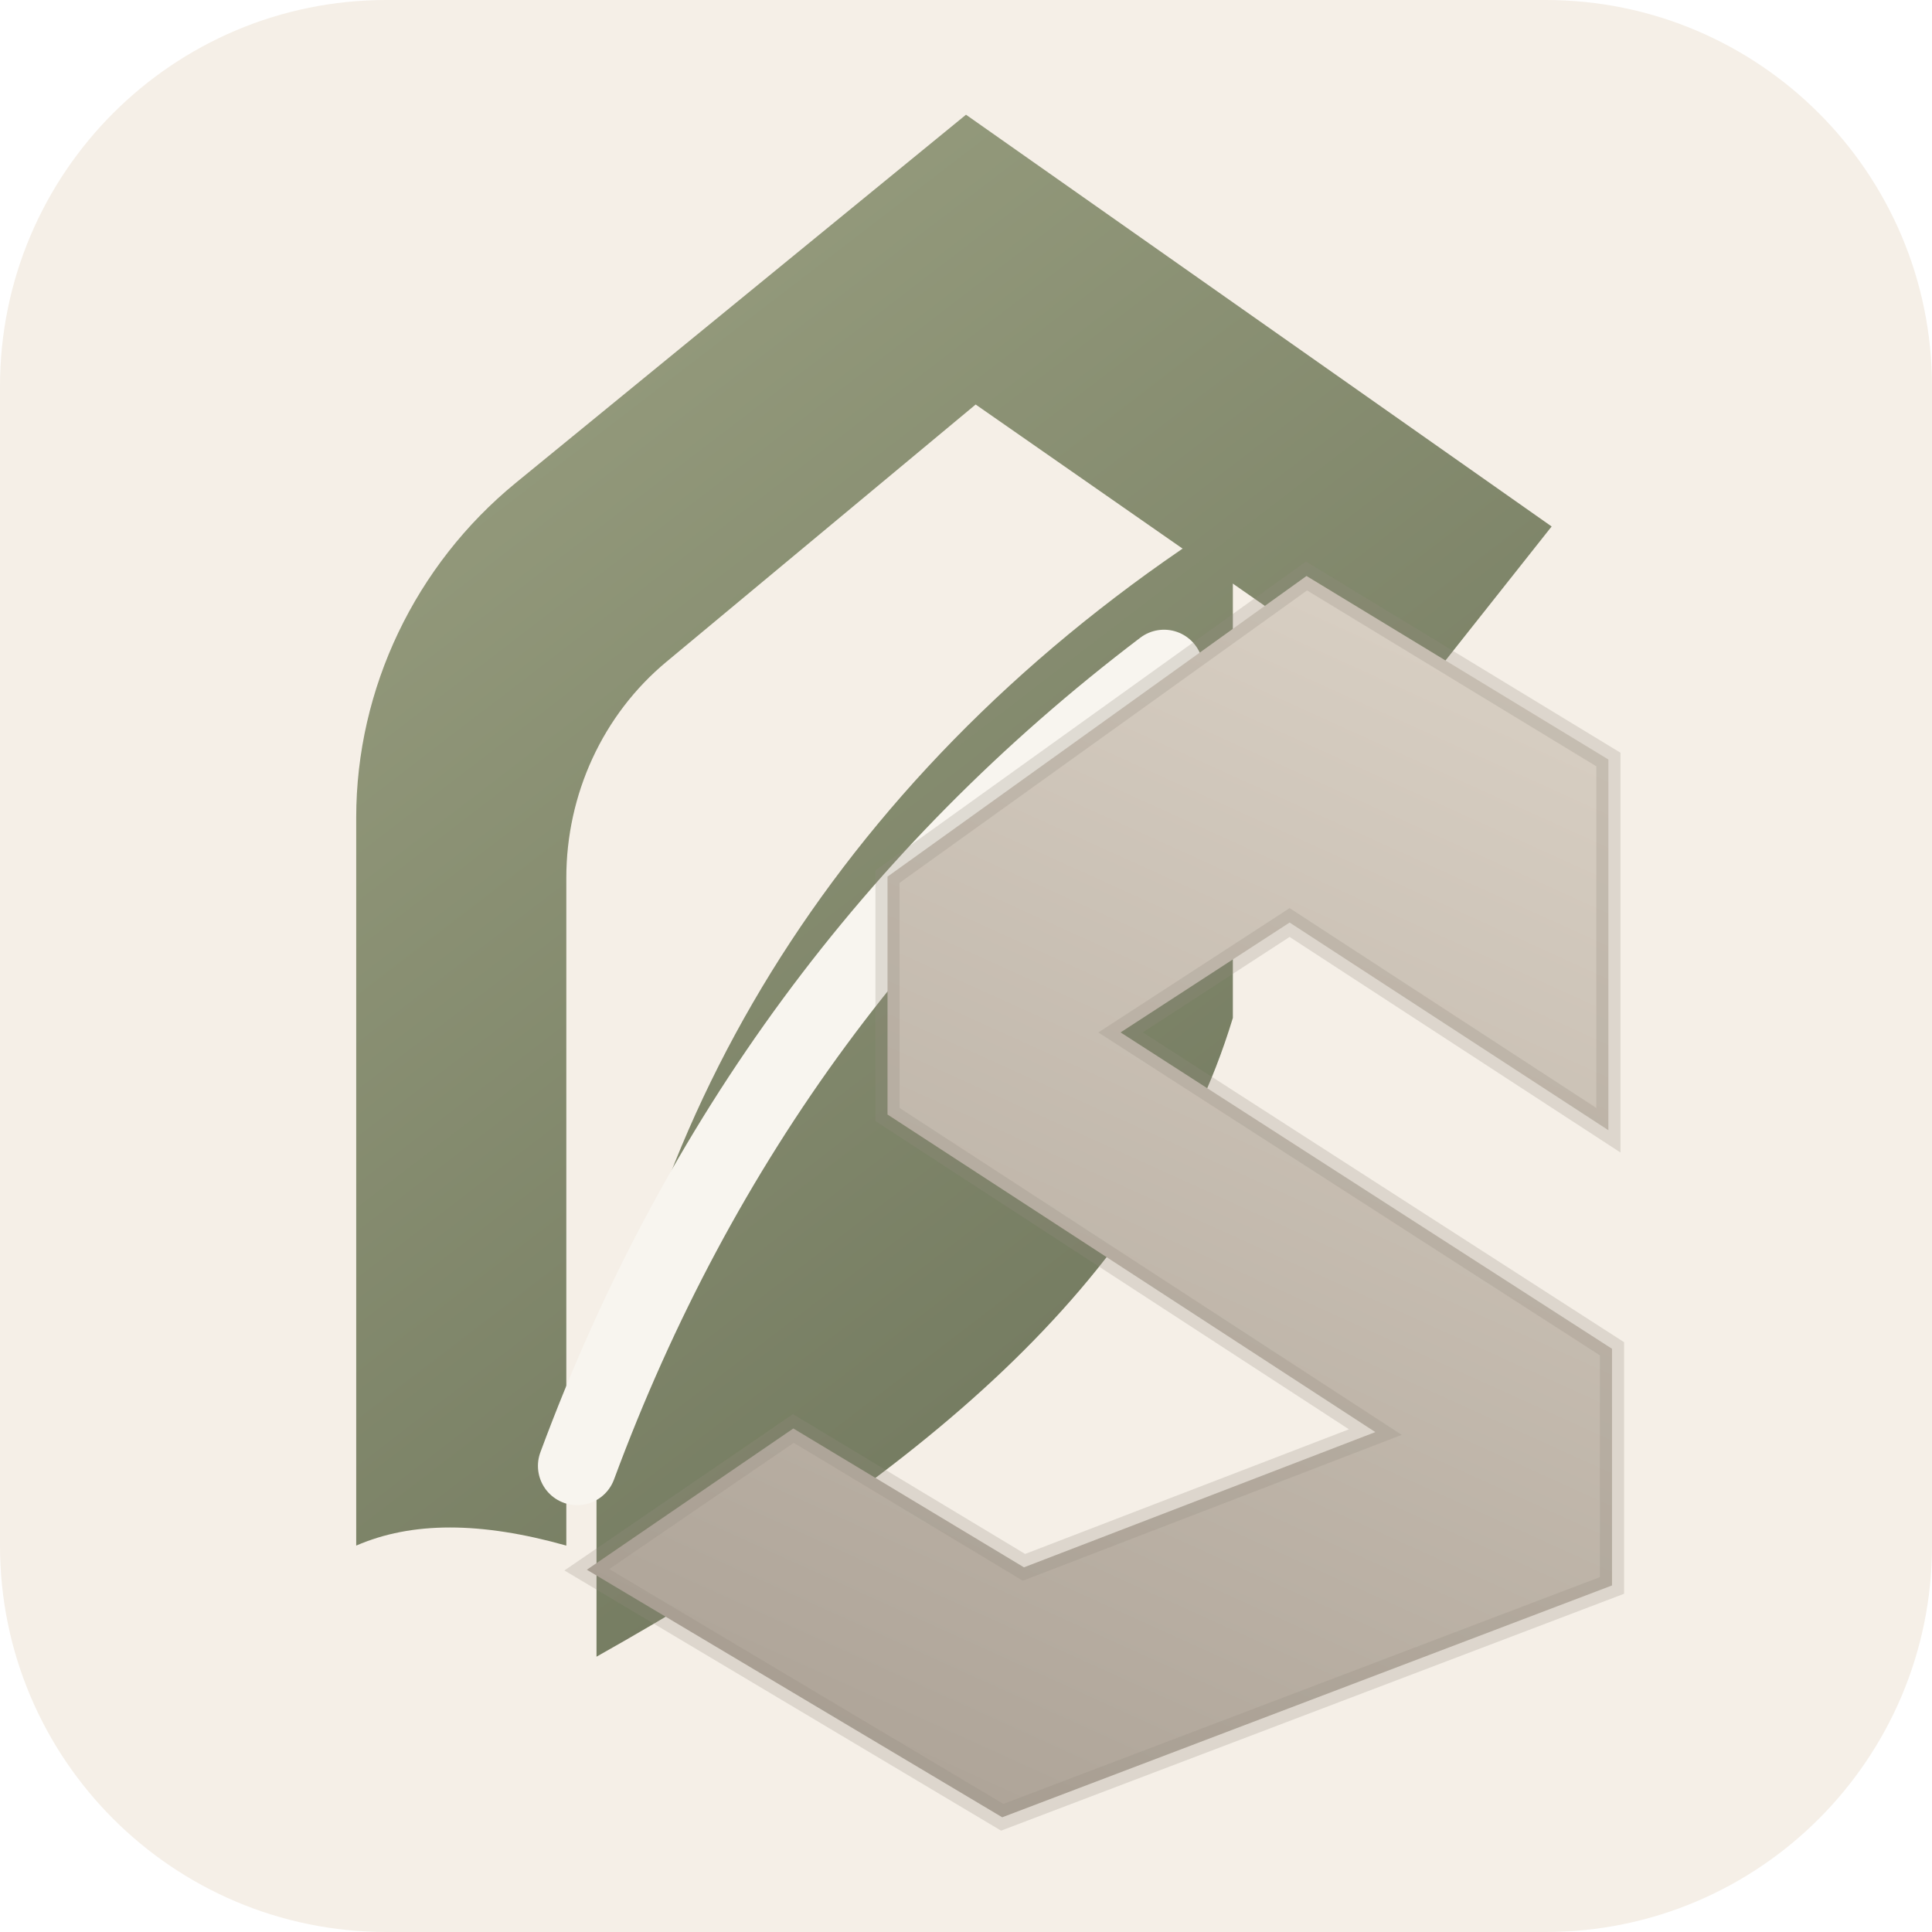
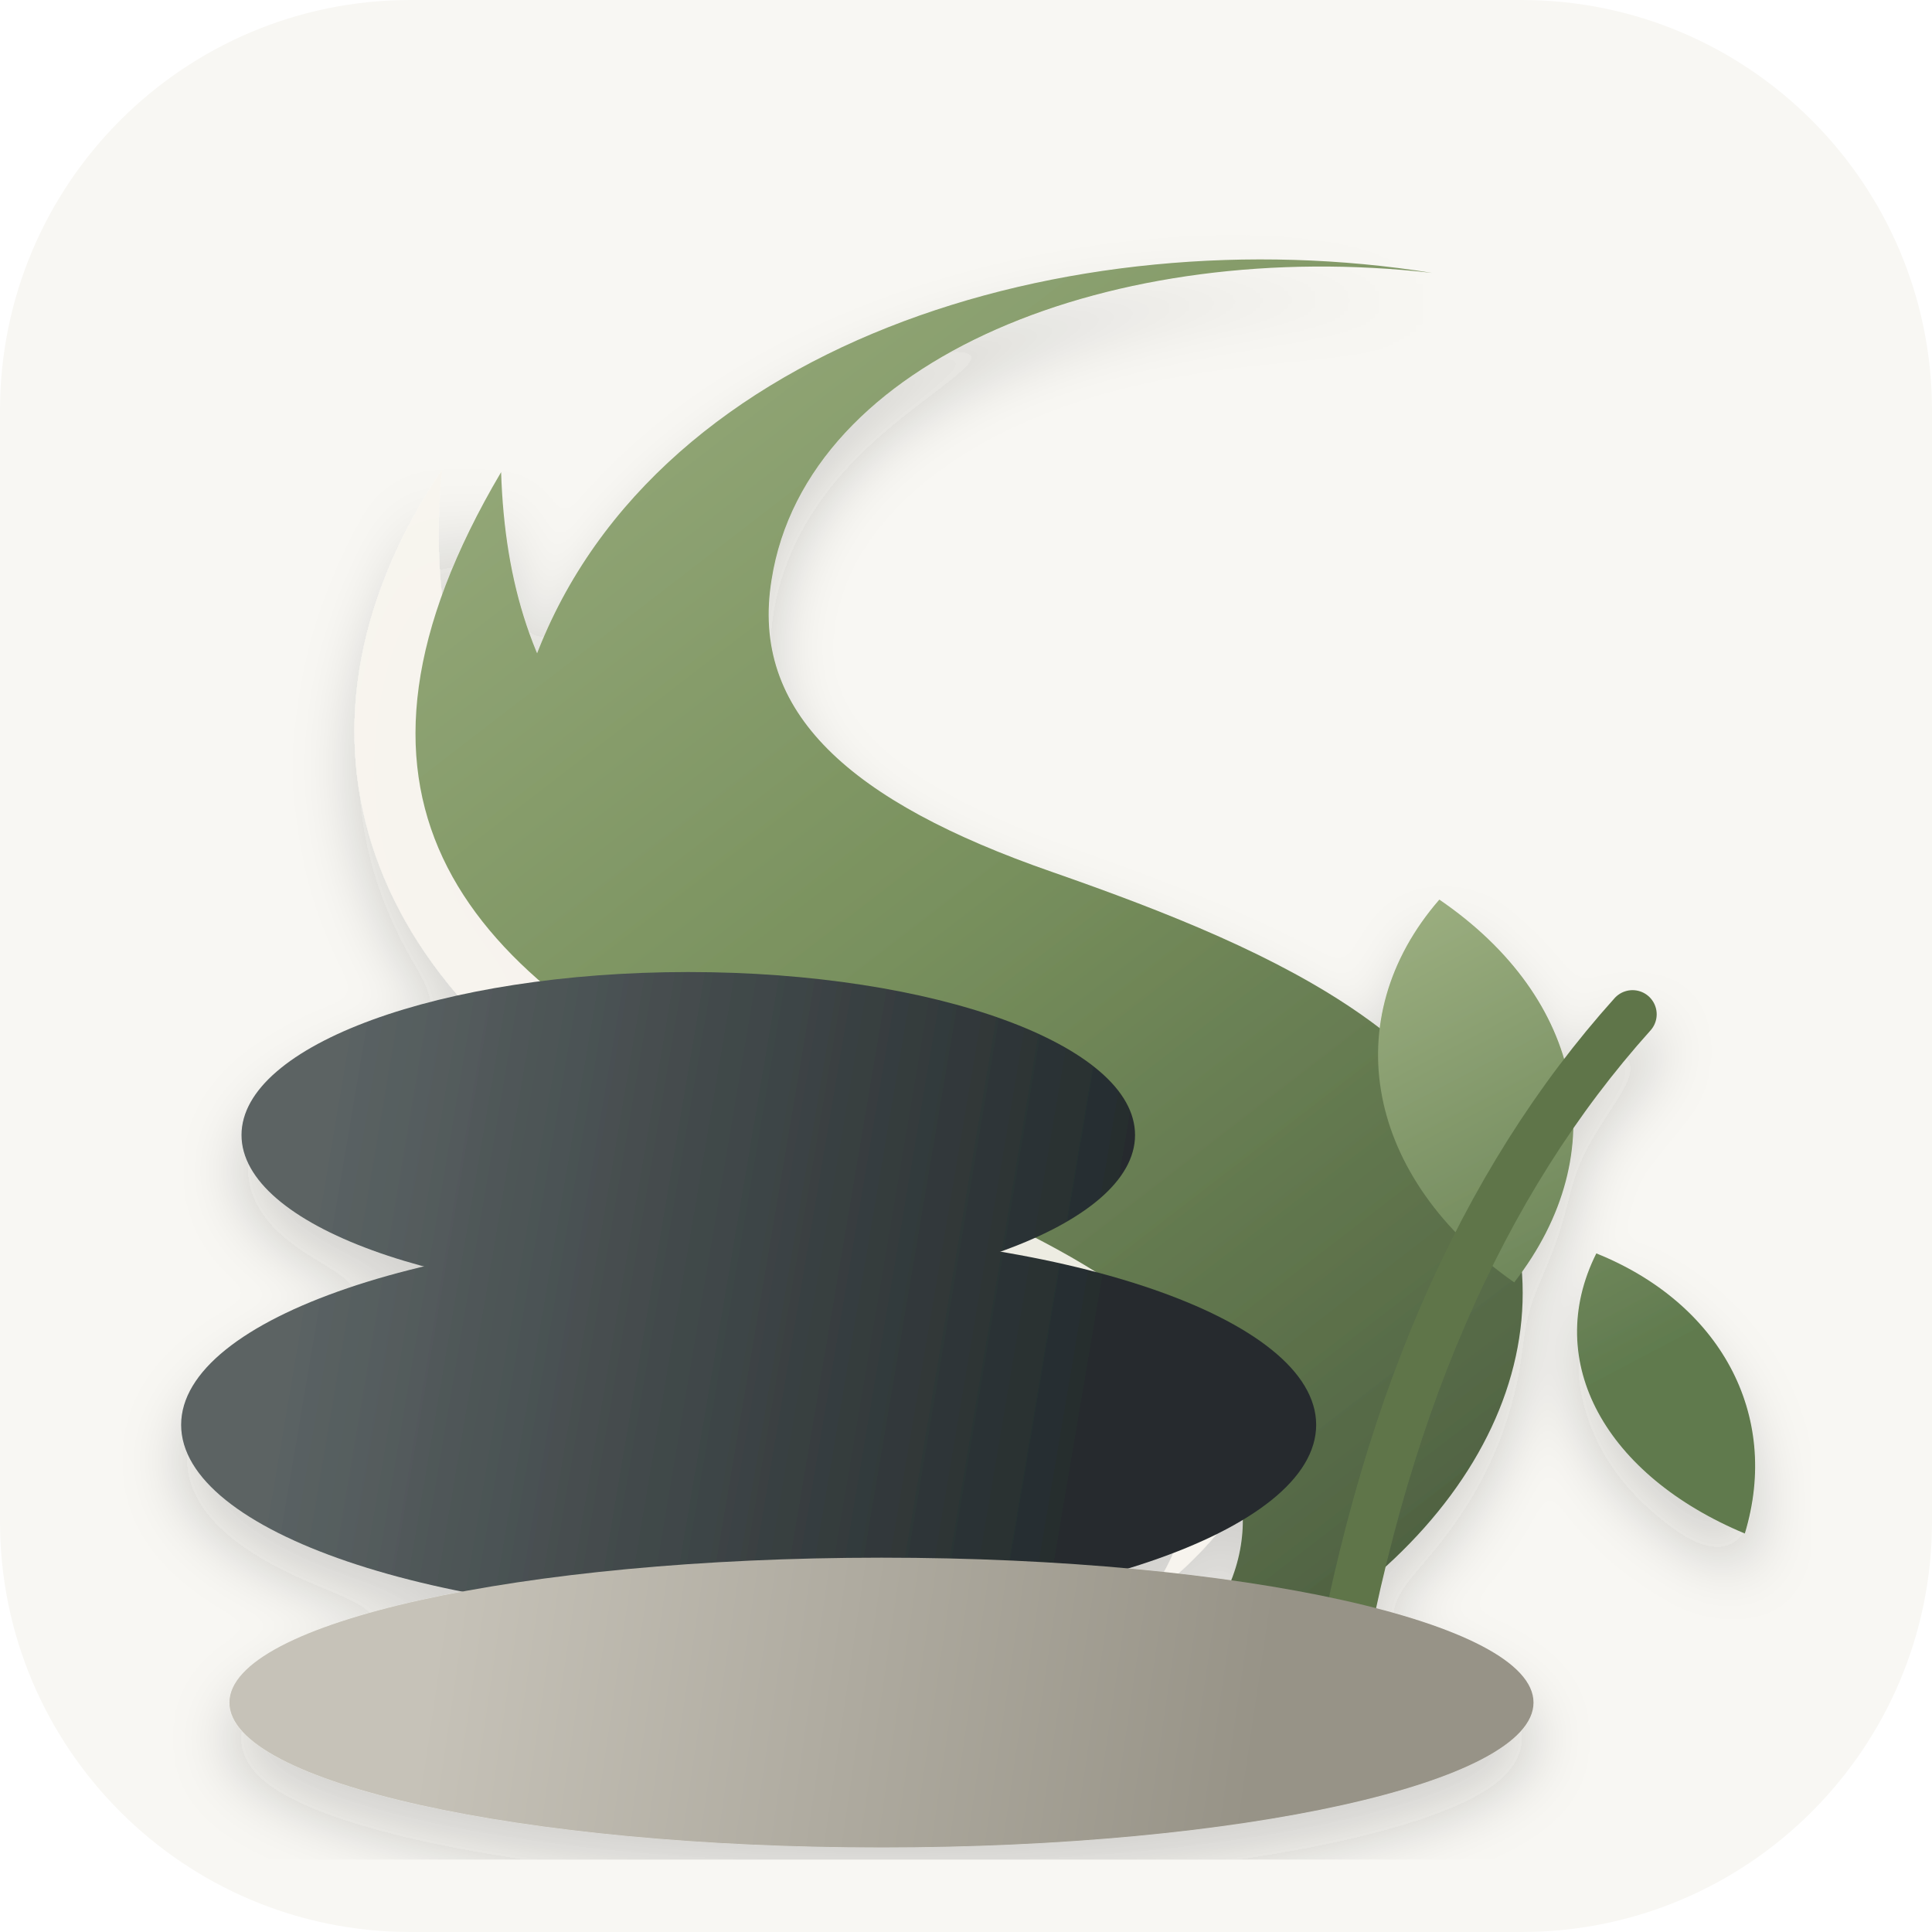
<svg xmlns="http://www.w3.org/2000/svg" width="64" height="64" viewBox="0 0 160 160" fill="none">
+   <rect width="160" height="160" rx="34" fill="#F8F7F3" />
  <defs>
-     <linearGradient id="green" x1="22" y1="24" x2="101" y2="127" gradientUnits="userSpaceOnUse">
-       <stop stop-color="#9AA081" />
-       <stop offset="1" stop-color="#6F765C" />
+     <linearGradient id="sage" x1="39" y1="16" x2="123" y2="125" gradientUnits="userSpaceOnUse">
+       <stop stop-color="#9CAF80" />
+       <stop offset="0.52" stop-color="#78905D" />
+       <stop offset="1" stop-color="#4F6242" />
    </linearGradient>
-     <linearGradient id="stone" x1="104" y1="42" x2="60" y2="139" gradientUnits="userSpaceOnUse">
-       <stop stop-color="#D9D0C4" />
-       <stop offset="1" stop-color="#AFA599" />
+     <linearGradient id="leaf" x1="110" y1="78" x2="130" y2="116" gradientUnits="userSpaceOnUse">
+       <stop stop-color="#9CAF80" />
+       <stop offset="1" stop-color="#607A4E" />
    </linearGradient>
+     <linearGradient id="stoneDark" x1="27" y1="94" x2="92" y2="105" gradientUnits="userSpaceOnUse">
+       <stop stop-color="#5B6364" />
+       <stop offset="1" stop-color="#252C2E" />
+     </linearGradient>
+     <linearGradient id="stoneWarm" x1="37" y1="129" x2="105" y2="139" gradientUnits="userSpaceOnUse">
+       <stop stop-color="#C6C2B8" />
+       <stop offset="1" stop-color="#979387" />
+     </linearGradient>
+     <filter id="softShadow" x="10" y="6" width="140" height="148" filterUnits="userSpaceOnUse" color-interpolation-filters="sRGB">
+       <feDropShadow dx="0" dy="3" stdDeviation="2.5" flood-color="#1F2524" flood-opacity="0.18" />
+     </filter>
  </defs>
-   <rect width="160" height="160" rx="32" fill="#F5EFE7" />
-   <path d="M29.5 128V67.7C29.5 57 34.4 46.8 42.7 40L80 9.5L128.5 43.6L116.7 58.5L80.8 33.5L55.2 54.8C49.9 59.2 46.9 65.8 46.9 72.7V128C39.8 126 34.1 126 29.5 128Z" fill="url(#green)" />
-   <path d="M49.4 121.3C53.2 90.9 70.9 62.4 102.1 42.7V84.3C95.4 106.4 75.7 122.4 49.4 137.2V121.3Z" fill="url(#green)" />
-   <path d="M47.8 121.4C57.8 94.4 74 72.4 96.4 55.4" stroke="#F8F5EF" stroke-width="6.5" stroke-linecap="round" />
-   <path d="M108.2 47.7L133.2 62.9V93.6L106.8 76.4L92.8 85.5L133.5 111.7V131.3L83 150.5L48.6 130L65.7 118.3L84.8 129.8L113.9 118.6L73.5 92.3V72.6L108.2 47.7Z" fill="url(#stone)" stroke="#948C82" stroke-opacity="0.25" stroke-width="2" />
+   <g filter="url(#softShadow)">
+     <path d="M118.6 22.6C88.7 17.8 53.2 28.4 43.9 55.7c-5.9 17.4 2.5 33 20.4 41.4 15.8 7.4 33.2 11.4 37.7 23.8 3 8.2-1.4 15.8-11.6 21.7 23.7-6.6 38-23.2 35.4-39.3-2.7-16.7-19.2-24.3-38.7-31.1-16.7-5.8-25-13.2-23.2-24.2 2.9-18.4 28.5-28.4 54.7-25.4Z" fill="url(#sage)" />
+     <path d="M36.6 38.9C21.7 61.2 30.7 83.1 55.2 95.5c12.7 6.4 26.8 10.1 35.8 16.3 8.1 5.6 9.5 13.2 3.9 20.7 13.1-9.8 14.7-23 5.1-32.6-7.6-7.6-21.3-12-35.4-18.3C42.7 71.8 34.7 58.5 36.6 38.9Z" fill="#F8F5EF" fill-opacity="0.92" />
+     <path d="M41.5 39.1C25.9 65.5 37.6 80.4 61.4 91.6c15.4 7.2 31.2 11.8 39 22.2 5.2 6.9 4.4 15.2-2.2 23.7 16.7-10 22.3-24.8 14-37.7-6.8-10.5-22.4-15.8-39.1-22.3C51.2 69 42.1 57.8 41.5 39.1Z" fill="url(#sage)" />
+     <path d="M119.2 74.5c12 8.2 14.6 20.9 6.2 31.7-12.3-8.6-14.8-21.8-6.2-31.7Z" fill="url(#leaf)" />
+     <path d="M132.2 103.8c10.2 4.1 15.3 13.3 12.3 23.2-11.5-4.8-16.8-14.2-12.3-23.2Z" fill="url(#leaf)" />
+     <path d="M110.2 142.4C114.2 117.1 122.7 97.9 135.2 84" stroke="#5F754A" stroke-width="4" stroke-linecap="round" />
+     <ellipse cx="57" cy="94" rx="37" ry="13.5" fill="url(#stoneDark)" />
+     <ellipse cx="62" cy="118" rx="47" ry="16" fill="url(#stoneDark)" />
+     <ellipse cx="73" cy="141" rx="54" ry="12" fill="url(#stoneWarm)" />
+   </g>
</svg>
